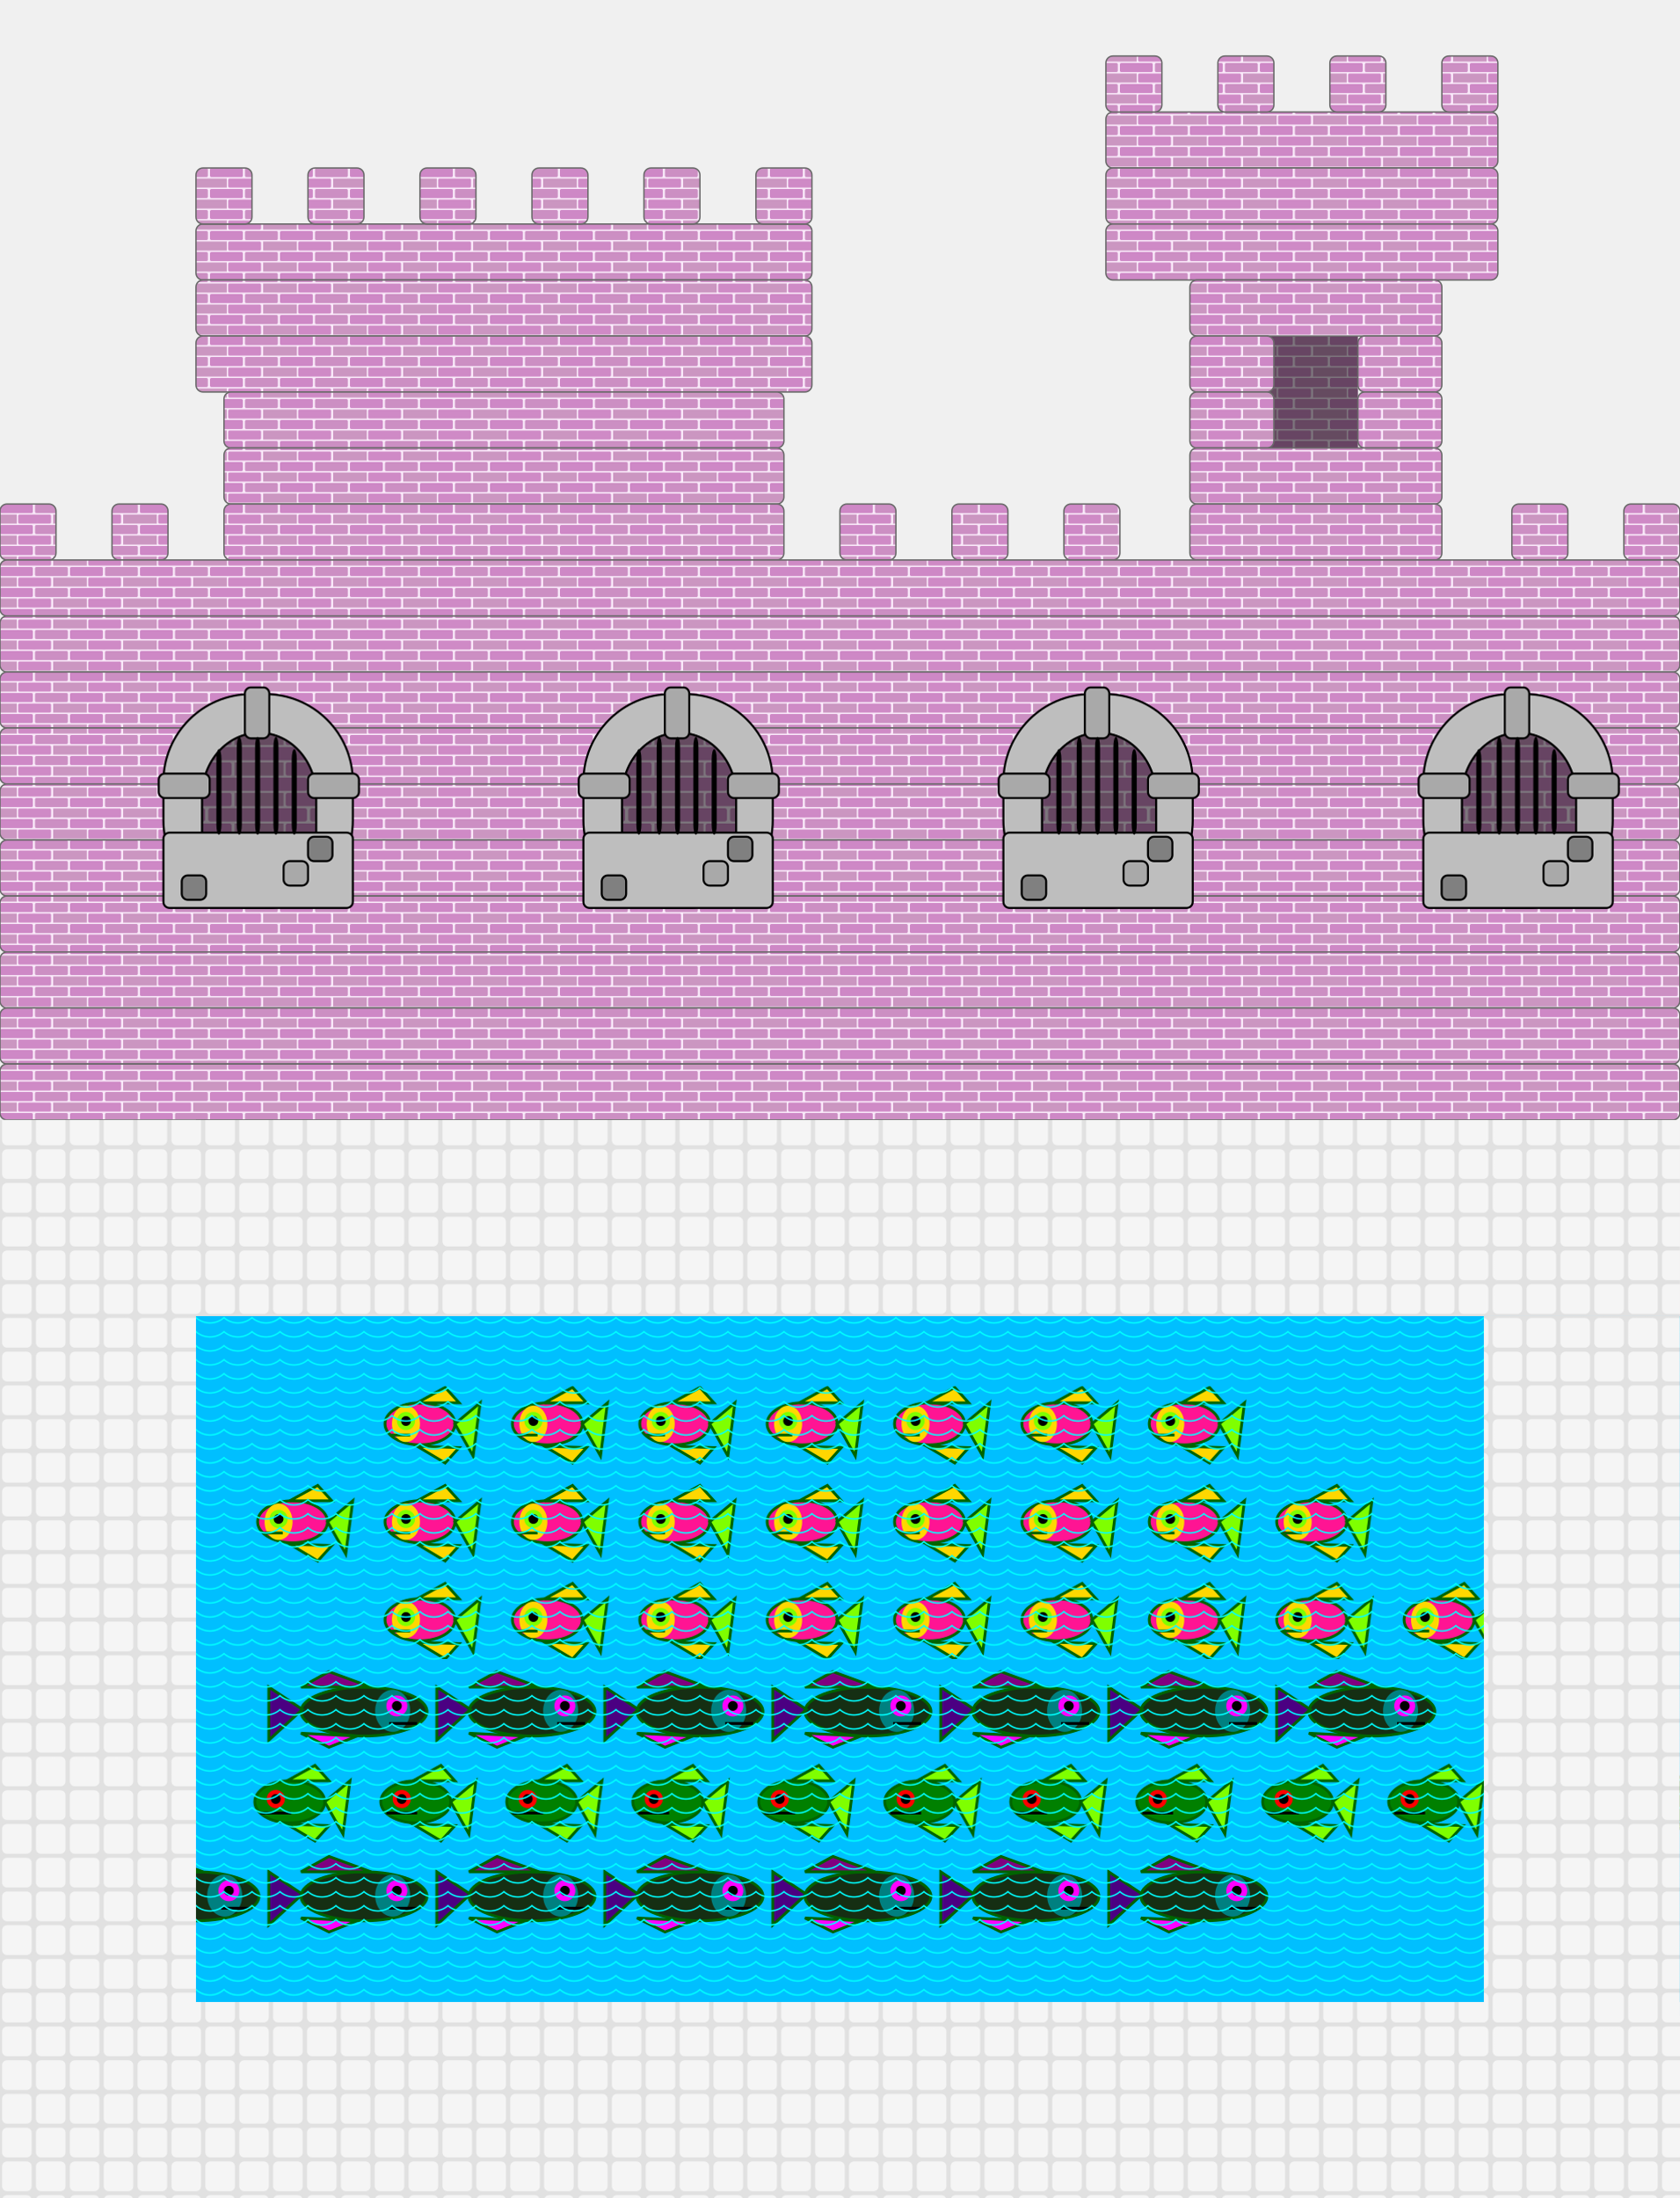
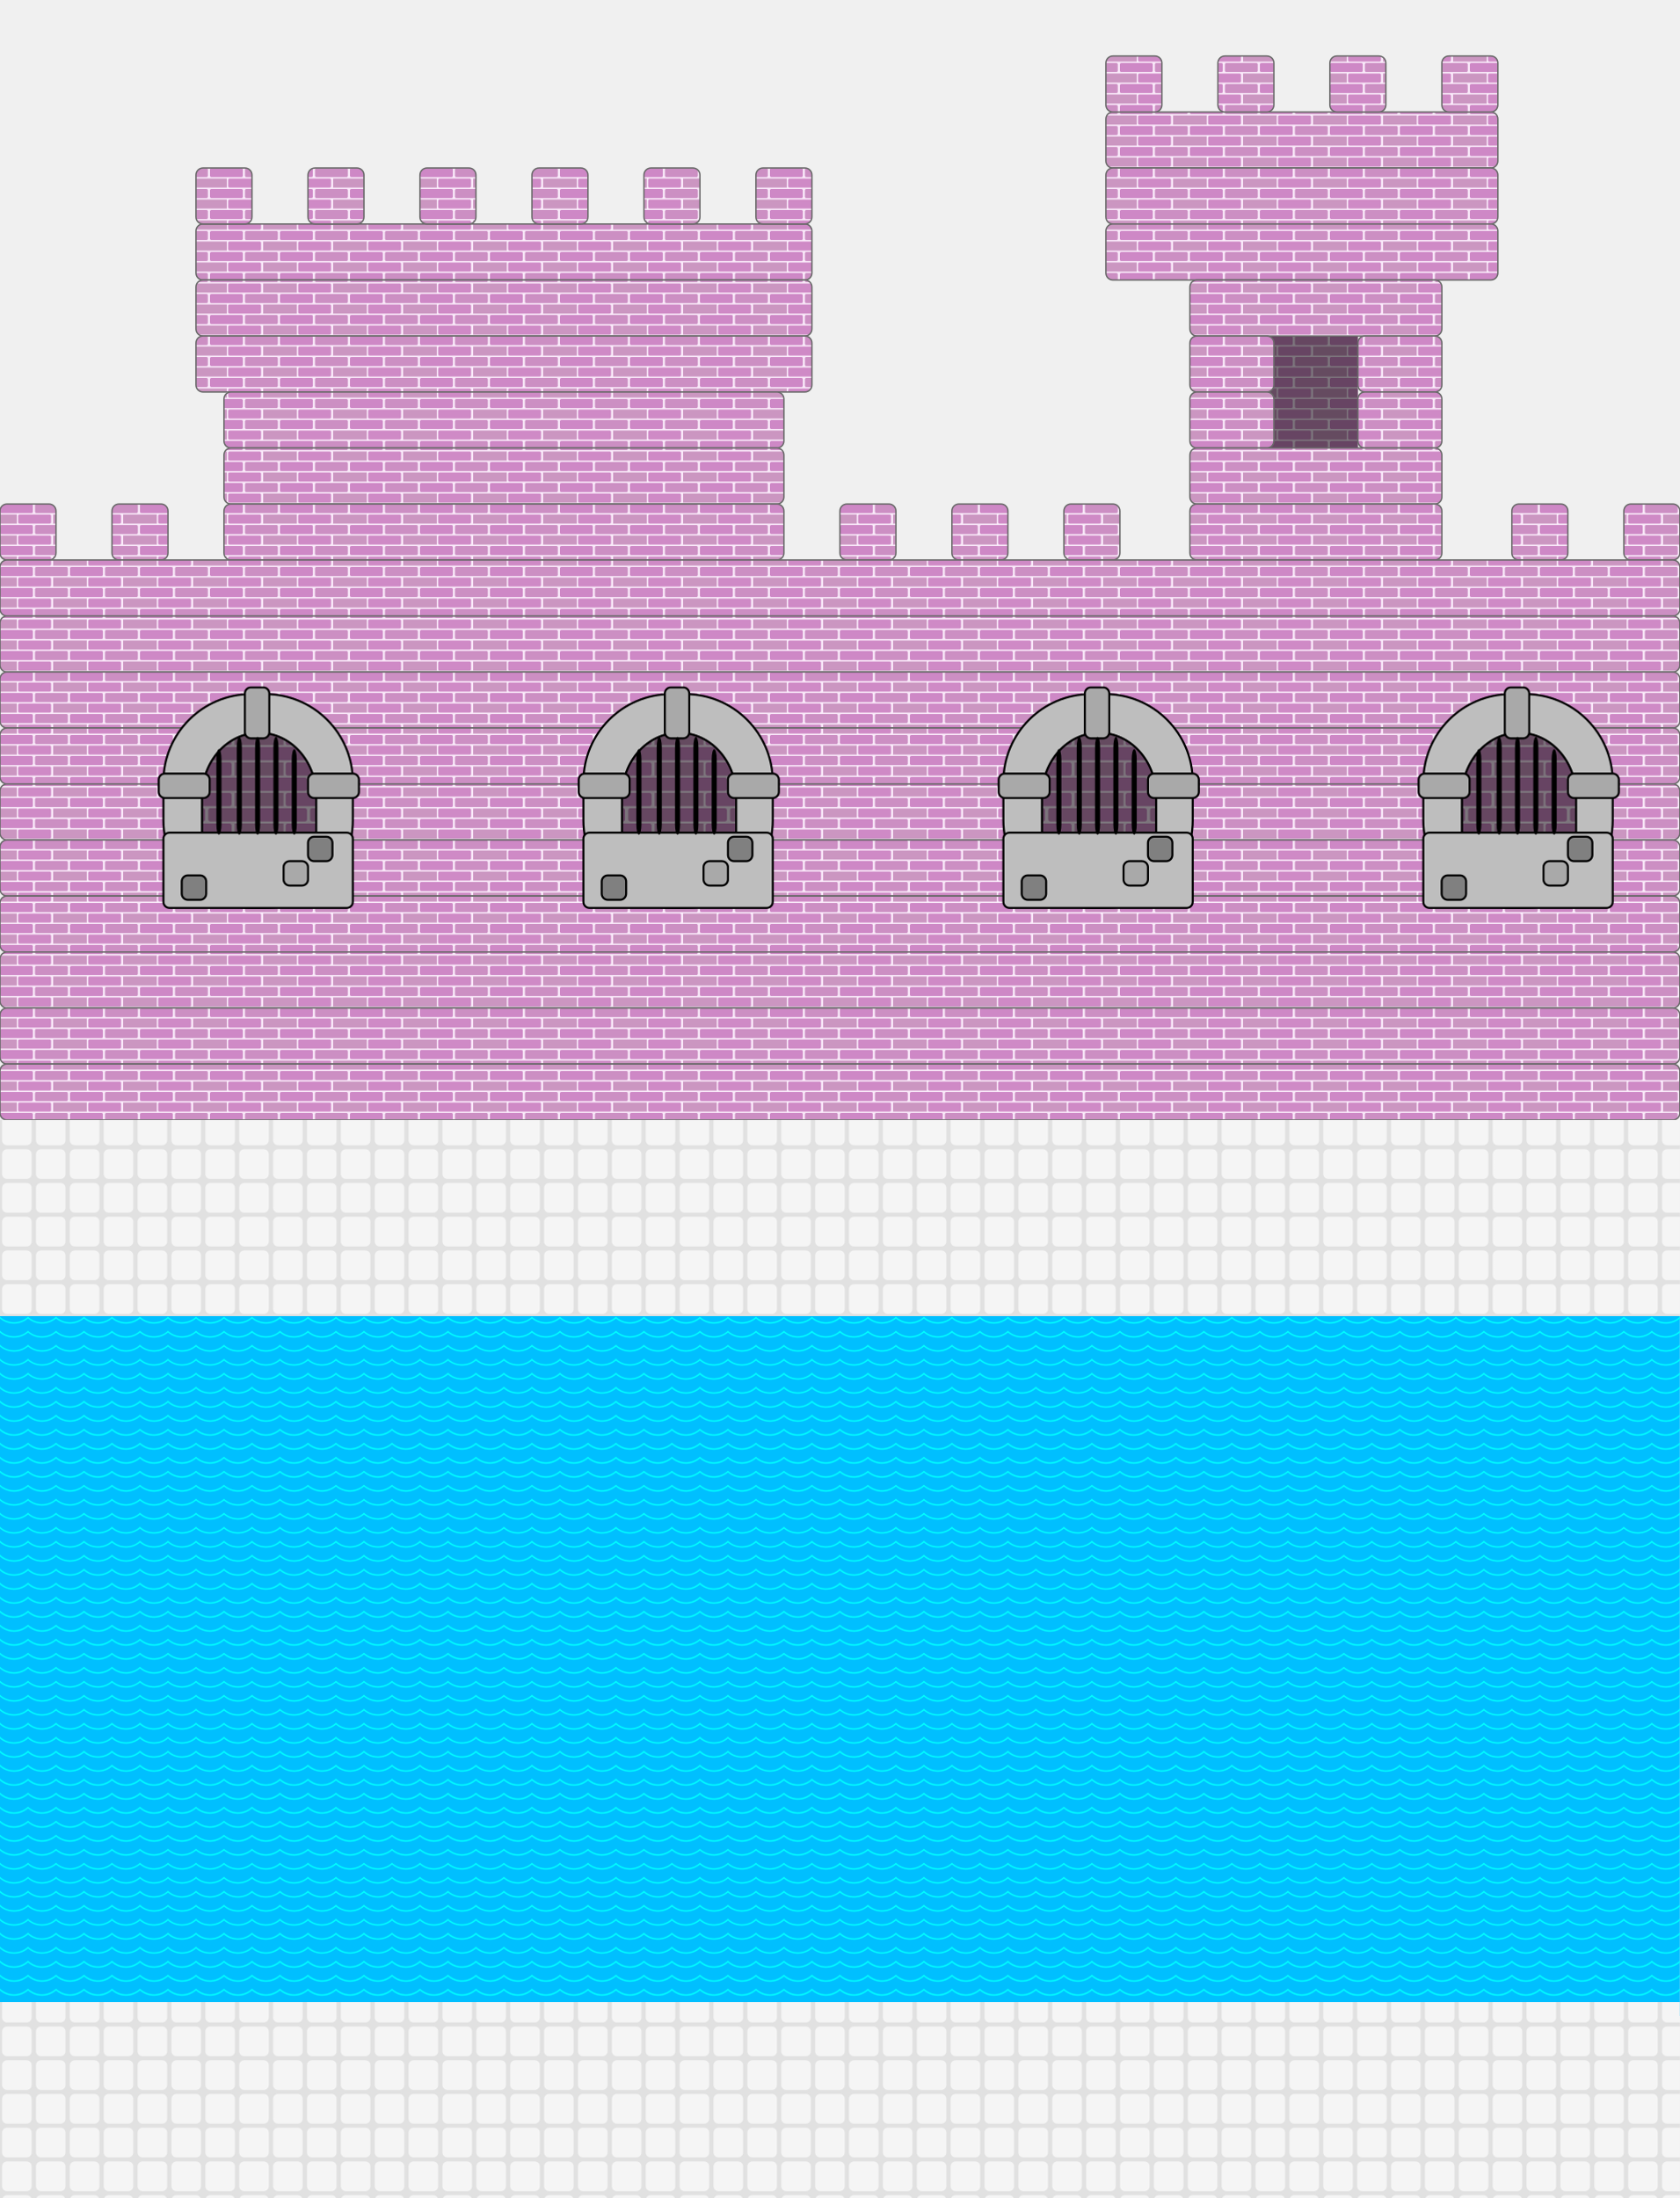
<svg xmlns="http://www.w3.org/2000/svg" width="1200" height="1570" x="0" y="0" viewBox="0 0 1200 1570" class="block6">
  <defs>
    <pattern id="redBricks" patternUnits="userSpaceOnUse" x="0" y="0" width="50" height="15">
      <rect width="323" height="580" x="0" y="0" fill="#f9e9f9" />
      <rect width="23.5" height="6.5" x="0" y="0" rx="1" fill="#ce88c6" />
      <rect width="23.5" height="6.5" x="25" y="0" rx="1" fill="#cc8fc3" />
      <rect width="12" height="6.5" x="0" y="7.5" fill="#cb96c1" />
      <rect width="23.5" height="6.5" x="13" y="7.5" rx="1" fill="#cf8ac6" />
      <rect width="12" height="6.5" x="38" y="7.5" fill="#cb96c1" />
-     </pattern>
-     <pattern id="planks" patternUnits="userSpaceOnUse" x="0" y="0" width="100" height="500">
-       <rect width="80" height="500" fill="burlywood" stroke="saddlebrown" stroke-width="2" />
-       <polygon points="0,0 0,500 20,500 20,0 40,0 40,500 60,500 60,0 80,0 80,500 100,500 100,0" style="stroke:saddlebrown;stroke-width:2;fill:burlywood;" />
    </pattern>
    <pattern id="floorPattern" patternUnits="userSpaceOnUse" x="0" y="0" height="24.1" width="24.2">
      <rect width="25" height="25" x="0" y="0" fill="#e1e1e1" />
      <rect width="24.1" height="24.2" x="0" y="0" rx="5" fill="whitesmoke" stroke="#e1e1e1" stroke-width="3" />
    </pattern>
    <pattern id="windowPattern" patternUnits="userSpaceOnUse" x="0" y="10" width="300" height="160" viewBox="0 0 100 110">
      <rect width="93" height="105" x="3" y="4" fill="#bebebe" rx="43" stroke="black" />
      <rect width="56" height="83" x="22" y="23" rx="31" stroke="black" fill="url(#redBricks)" />
      <rect width="56" height="83" x="22" y="23" rx="31" stroke="black" opacity=".5" />
      <rect width="93" height="37" x="3" y="72" fill="#bebebe" rx="3" stroke="black" />
      <rect width="12" height="25" x="43" y=".7" fill="darkgrey" rx="3" stroke="black" />
      <rect width="25" height="12" x=".7" y="43" fill="darkgrey" rx="3" stroke="black" />
      <rect width="25" height="12" x="74" y="43" fill="darkgrey" rx="3" stroke="black" />
      <rect width="12" height="12" x="74" y="74" fill="grey" rx="3" stroke="black" />
      <rect width="12" height="12" x="62" y="86" fill="darkgrey" rx="3" stroke="black" />
      <rect width="12" height="12" x="12" y="93" fill="grey" rx="3" stroke="black" />
      <rect width="2.5" height="42" x="29" y="31" rx="5" />
      <rect width="2.5" height="48" x="39" y="25" rx="5" />
      <rect width="2.5" height="48" x="48" y="25" rx="5" />
      <rect width="2.5" height="48" x="57" y="25" rx="5" />
      <rect width="2.5" height="42" x="66" y="31" rx="5" />
    </pattern>
    <pattern id="waterPattern" patternUnits="userSpaceOnUse" x="0" y="0" height="10" width="20">
      <circle cx="10" cy="-10" r="15" fill="transparent" stroke="aqua" stroke-width="1" />
    </pattern>
    <pattern id="smallGreenFish" patternUnits="userSpaceOnUse" x="0" y="-10" width="90" height="70">
      <rect width="50" height="30" x="2" y="22" rx="30" fill="green" stroke="darkgreen" stroke-width="2" />
      <polygon points="52,37 70,22 65,60" style="fill:chartreuse;stroke:darkgreen;stroke-width:2;" />
      <polygon points="25,22 45,11 55,22" style="fill:chartreuse;stroke:darkgreen;stroke-width:2;" />
      <polygon points="25,53 45,65 55,54" style="fill:chartreuse;stroke:darkgreen;stroke-width:2;" />
      <rect width="10" height="10" rx="5" stroke="red" stroke-width="3" x="12" y="30" />
      <polygon points="6,45 28,45 6,45" style="stroke:black;stroke-width:2;" />
    </pattern>
    <pattern id="greenFish" patternUnits="userSpaceOnUse" x="70" y="-5" width="120" height="66">
      <rect width="90" height="35" x="25" y="22" rx="50" fill="#152f13" stroke="darkgreen" stroke-width="2" />
      <rect width="25" height="30" x="78" y="24" rx="50" fill="teal" />
      <polygon points="26,38 2,22 2,60" style="fill:indigo;stroke:darkgreen;stroke-width:2;" />
      <polygon points="25,22 45,11 75,22" style="fill:purple;stroke:darkgreen;stroke-width:2;" />
      <polygon points="25,55 45,65 65,57" style="fill:fuchsia;stroke:darkgreen;stroke-width:2;" />
      <rect width="11" height="11" x="88" y="30" rx="10" stroke="magenta" stroke-width="4" />
      <polygon points="108,48 88,48 108,48" style="stroke:black;stroke-width:2;" />
    </pattern>
    <pattern id="redFish" patternUnits="userSpaceOnUse" x="13" y="-5" width="90" height="66">
      <rect width="50" height="30" x="2" y="22" rx="30" fill="firebrick" stroke="maroon" stroke-width="2" />
      <rect width="25" height="28" x="6" y="23" rx="30" fill="orangered" />
      <polygon points="52,37 70,22 65,60" style="fill:red;stroke:maroon;stroke-width:2;" />
      <polygon points="25,22 45,11 55,22" style="fill:red;stroke:maroon;stroke-width:2;" />
      <polygon points="25,53 45,65 55,54" style="fill:red;stroke:maroon;stroke-width:2;" />
      <rect width="10" height="10" x="10" y="30" rx="5" stroke="chartreuse" stroke-width="3" />
      <polygon points="6,45 20,45 6,45" style="stroke:black;stroke-width:2;" />
    </pattern>
    <pattern id="tropicalFish" patternUnits="userSpaceOnUse" x="0" y="0" width="91" height="70">
      <rect width="50" height="30" x="2" y="22" rx="30" fill="deeppink" stroke="darkgreen" stroke-width="2" />
      <rect width="20" height="26" x="7" y="24" rx="30" fill="gold" />
      <polygon points="52,37 70,22 65,60" style="fill:chartreuse;stroke:darkgreen;stroke-width:2;" />
      <polygon points="25,22 45,11 55,22" style="fill:gold;stroke:darkgreen;stroke-width:2;" />
      <polygon points="25,53 45,65 55,54" style="fill:gold;stroke:darkgreen;stroke-width:2;" />
      <rect width="10" height="10" rx="5" stroke="chartreuse" stroke-width="3" x="12" y="30" />
      <polygon points="6,45 20,45 6,45" style="stroke:darkgreen;stroke-width:2;" />
    </pattern>
    <pattern id="jewels" patternUnits="userSpaceOnUse" x="110" y="115" height="200" width="200" viewBox="0 0 150 150">
      <rect width="10" height="5" x="5" y="0" fill="black" />
      <rect width="15" height="5" x="20" y="0" fill="black" />
      <rect width="5" height="15" x="0" y="5" fill="black" />
      <rect width="5" height="10" x="5" y="5" fill="white" />
      <rect width="5" height="5" x="5" y="15" fill="red" />
      <rect width="5" height="5" x="5" y="20" fill="black" />
      <rect width="5" height="20" x="10" y="5" fill="red" />
      <rect width="5" height="5" x="10" y="25" fill="black" />
      <rect width="5" height="5" x="15" y="5" fill="black" />
      <rect width="5" height="20" x="10" y="5" fill="red" />
      <rect width="5" height="15" x="15" y="10" fill="red" />
      <rect width="5" height="5" x="15" y="25" fill="maroon" />
      <rect width="5" height="5" x="15" y="30" fill="black" />
      <rect width="5" height="20" x="20" y="5" fill="red" />
      <rect width="5" height="5" x="20" y="25" fill="maroon" />
      <rect width="5" height="5" x="20" y="30" fill="black" />
      <rect width="5" height="15" x="25" y="5" fill="red" />
      <rect width="5" height="5" x="25" y="20" fill="maroon" />
      <rect width="5" height="5" x="25" y="25" fill="black" />
      <rect width="5" height="15" x="30" y="5" fill="maroon" />
      <rect width="5" height="5" x="30" y="20" fill="black" />
      <rect width="5" height="15" x="35" y="5" fill="black" />
    </pattern>
  </defs>
  <rect width="440" height="40" x="140" y="160" fill="url(#redBricks)" stroke="dimgrey" rx="5" stroke-width="1" />
  <rect width="440" height="40" x="140" y="200" fill="url(#redBricks)" stroke="dimgrey" rx="5" stroke-width="1" />
  <rect width="440" height="40" x="140" y="240" fill="url(#redBricks)" stroke="dimgrey" rx="5" stroke-width="1" />
  <rect width="400" height="40" x="160" y="280" fill="url(#redBricks)" stroke="dimgrey" rx="5" stroke-width="1" />
  <rect width="400" height="40" x="160" y="320" fill="url(#redBricks)" stroke="dimgrey" rx="5" stroke-width="1" />
  <rect width="400" height="40" x="160" y="360" fill="url(#redBricks)" stroke="dimgrey" rx="5" stroke-width="1" />
  <rect width="40" height="40" x="140" y="120" fill="url(#redBricks)" stroke="dimgrey" rx="5" stroke-width="1" />
  <rect width="40" height="40" x="220" y="120" fill="url(#redBricks)" stroke="dimgrey" rx="5" stroke-width="1" />
  <rect width="40" height="40" x="300" y="120" fill="url(#redBricks)" stroke="dimgrey" rx="5" stroke-width="1" />
  <rect width="40" height="40" x="380" y="120" fill="url(#redBricks)" stroke="dimgrey" rx="5" stroke-width="1" />
  <rect width="40" height="40" x="460" y="120" fill="url(#redBricks)" stroke="dimgrey" rx="5" stroke-width="1" />
  <rect width="40" height="40" x="540" y="120" fill="url(#redBricks)" stroke="dimgrey" rx="5" stroke-width="1" />
  <rect width="80" height="350" x="890" y="90" fill="url(#redBricks)" />
  <rect width="80" height="350" x="890" y="90" opacity=".5" />
  <rect width="280" height="40" x="790" y="80" fill="url(#redBricks)" stroke="dimgrey" rx="5" stroke-width="1" />
  <rect width="280" height="40" x="790" y="120" fill="url(#redBricks)" stroke="dimgrey" rx="5" stroke-width="1" />
  <rect width="280" height="40" x="790" y="160" fill="url(#redBricks)" stroke="dimgrey" rx="5" stroke-width="1" />
  <rect width="180" height="40" x="850" y="200" fill="url(#redBricks)" stroke="dimgrey" rx="5" stroke-width="1" />
  <rect width="60" height="40" x="850" y="240" fill="url(#redBricks)" stroke="dimgrey" rx="5" stroke-width="1" />
  <rect width="60" height="40" x="970" y="240" fill="url(#redBricks)" stroke="dimgrey" rx="5" stroke-width="1" />
  <rect width="60" height="40" x="850" y="280" fill="url(#redBricks)" stroke="dimgrey" rx="5" stroke-width="1" />
  <rect width="60" height="40" x="970" y="280" fill="url(#redBricks)" stroke="dimgrey" rx="5" stroke-width="1" />
  <rect width="180" height="40" x="850" y="320" fill="url(#redBricks)" stroke="dimgrey" rx="5" stroke-width="1" />
  <rect width="180" height="40" x="850" y="360" fill="url(#redBricks)" stroke="dimgrey" rx="5" stroke-width="1" />
  <rect width="40" height="40" x="790" y="40" fill="url(#redBricks)" stroke="dimgrey" rx="5" stroke-width="1" />
  <rect width="40" height="40" x="870" y="40" fill="url(#redBricks)" stroke="dimgrey" rx="5" stroke-width="1" />
  <rect width="40" height="40" x="950" y="40" fill="url(#redBricks)" stroke="dimgrey" rx="5" stroke-width="1" />
  <rect width="40" height="40" x="1030" y="40" fill="url(#redBricks)" stroke="dimgrey" rx="5" stroke-width="1" />
  <rect width="40" height="40" x="0" y="360" fill="url(#redBricks)" stroke="dimgrey" rx="5" stroke-width="1" />
  <rect width="40" height="40" x="80" y="360" fill="url(#redBricks)" stroke="dimgrey" rx="5" stroke-width="1" />
  <rect width="40" height="40" x="680" y="360" fill="url(#redBricks)" stroke="dimgrey" rx="5" stroke-width="1" />
  <rect width="40" height="40" x="600" y="360" fill="url(#redBricks)" stroke="dimgrey" rx="5" stroke-width="1" />
  <rect width="40" height="40" x="760" y="360" fill="url(#redBricks)" stroke="dimgrey" rx="5" stroke-width="1" />
  <rect width="40" height="40" x="1080" y="360" fill="url(#redBricks)" stroke="dimgrey" rx="5" stroke-width="1" />
  <rect width="40" height="40" x="1160" y="360" fill="url(#redBricks)" stroke="dimgrey" rx="5" stroke-width="1" />
  <rect width="1200" height="40" x="0" y="400" fill="url(#redBricks)" stroke="dimgrey" rx="5" stroke-width="1" />
  <rect width="1200" height="40" x="0" y="440" fill="url(#redBricks)" stroke="dimgrey" rx="5" stroke-width="1" />
  <rect width="1200" height="40" x="0" y="480" fill="url(#redBricks)" stroke="dimgrey" rx="5" stroke-width="1" />
  <rect width="1200" height="40" x="0" y="520" fill="url(#redBricks)" stroke="dimgrey" rx="5" stroke-width="1" />
  <rect width="1200" height="40" x="0" y="560" fill="url(#redBricks)" stroke="dimgrey" rx="5" stroke-width="1" />
  <rect width="1200" height="40" x="0" y="600" fill="url(#redBricks)" stroke="dimgrey" rx="5" stroke-width="1" />
  <rect width="1200" height="40" x="0" y="640" fill="url(#redBricks)" stroke="dimgrey" rx="5" stroke-width="1" />
  <rect width="1200" height="40" x="0" y="680" fill="url(#redBricks)" stroke="dimgrey" rx="5" stroke-width="1" />
  <rect width="1200" height="40" x="0" y="720" fill="url(#redBricks)" stroke="dimgrey" rx="5" stroke-width="1" />
  <rect width="1200" height="40" x="0" y="760" fill="url(#redBricks)" stroke="dimgrey" rx="5" stroke-width="1" />
  <rect width="1200" height="160" x="0" y="490" fill="url(#windowPattern)" />
  <rect width="1200" height="500" x="0" y="940" fill="deepskyblue" />
-   <rect width="650" height="66" x="257" y="990" fill="url(#tropicalFish)" />
-   <rect width="820" height="66" x="170" y="1056" fill="url(#tropicalFish)" />
-   <rect width="800" height="66" x="270" y="1119" fill="url(#tropicalFish)" />
-   <rect width="840" height="66" x="190" y="1188" fill="url(#greenFish)" />
-   <rect width="1028" height="66" x="180" y="1254" fill="url(#smallGreenFish)" />
-   <rect width="840" height="66" x="70" y="1320" fill="url(#greenFish)" />
  <rect width="1200" height="500" x="0" y="940" fill="url(#waterPattern)" />
-   <rect width="140" height="1000" x="0" y="800" fill="url(#floorPattern)" />
-   <rect width="140" height="1000" x="1060" y="940" fill="url(#floorPattern)" />
  <rect width="1200" height="140" x="0" y="1430" fill="url(#floorPattern)" />
  <rect width="1200" height="140" x="0" y="800" fill="url(#floorPattern)" />
</svg>
